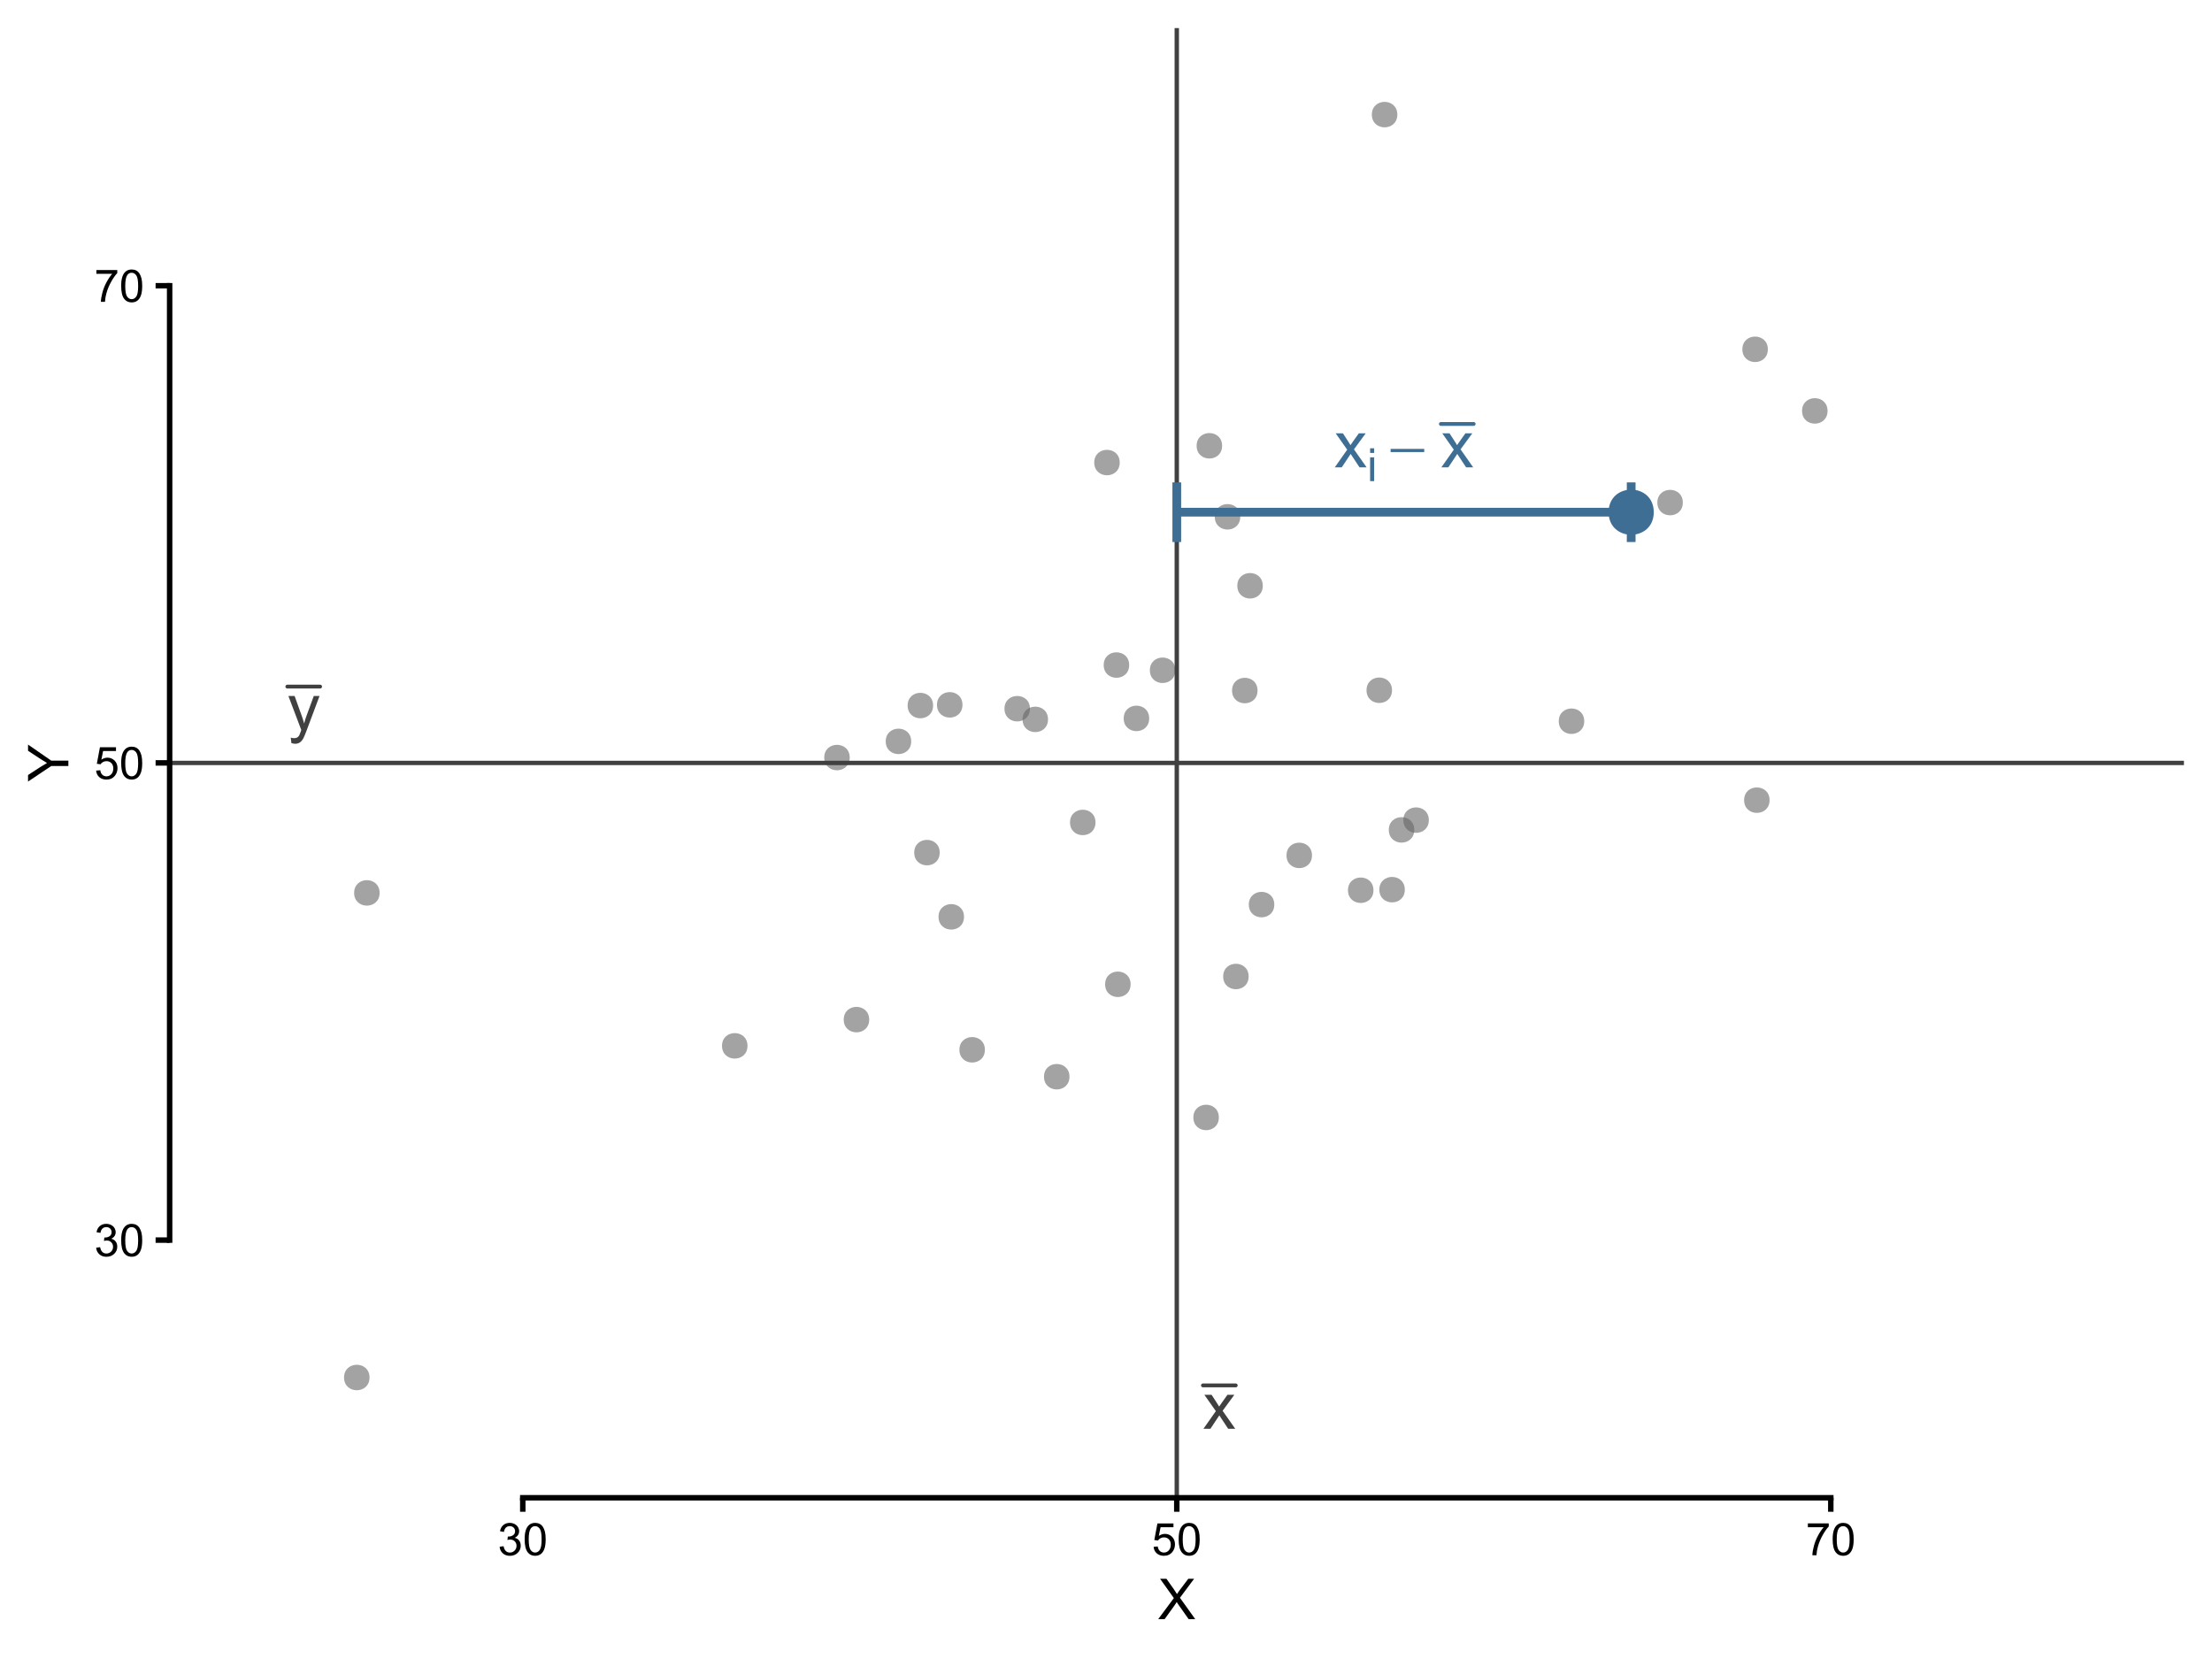
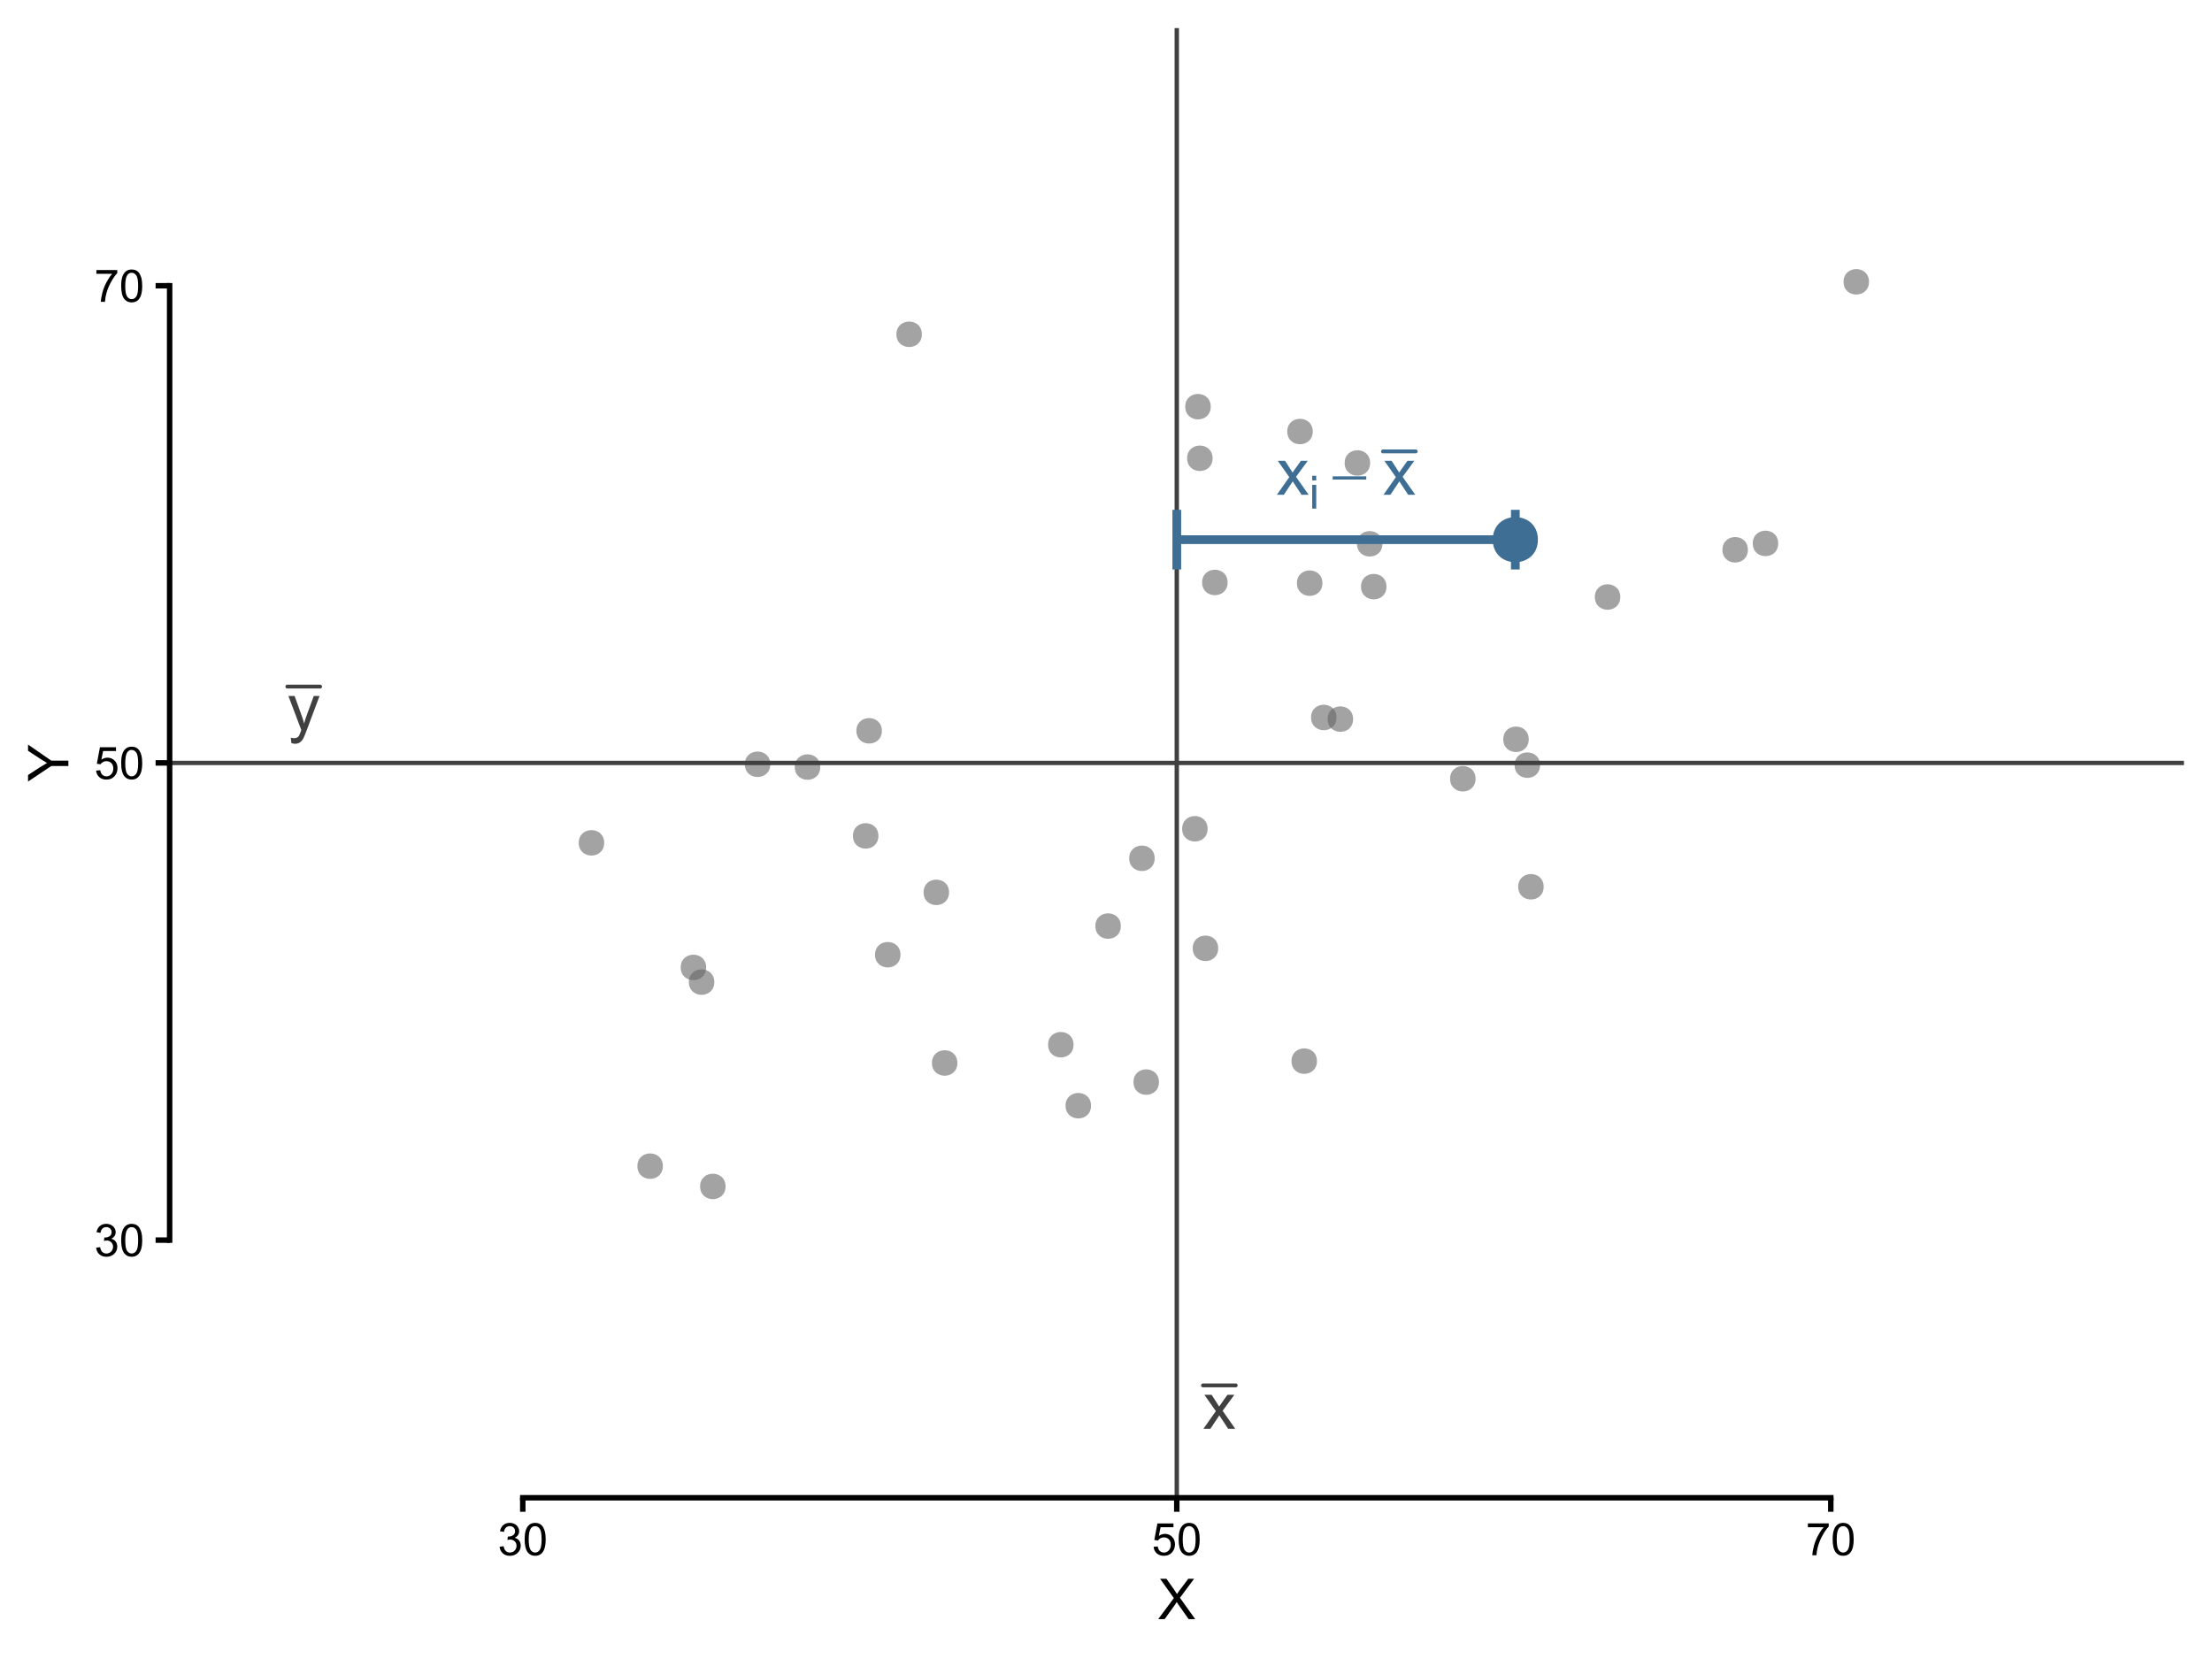
<svg xmlns="http://www.w3.org/2000/svg" xmlns:xlink="http://www.w3.org/1999/xlink" width="432pt" height="324pt" viewBox="0 0 432 324">
  <defs>
    <g>
      <g id="glyph-0-0">
        <path d="M 0.094 0 L 2.52 -3.449 L 0.273 -6.641 L 1.684 -6.641 L 2.699 -5.082 C 2.891 -4.785 3.047 -4.539 3.164 -4.34 C 3.344 -4.609 3.512 -4.852 3.668 -5.07 L 4.789 -6.641 L 6.133 -6.641 L 3.84 -3.512 L 6.309 0 L 4.926 0 L 3.562 -2.062 L 3.199 -2.621 L 1.457 0 Z M 0.094 0 " />
      </g>
      <g id="glyph-0-1">
        <path d="M 0.793 2.559 L 0.668 1.5 C 0.914 1.566 1.129 1.598 1.312 1.602 C 1.562 1.598 1.762 1.559 1.91 1.477 C 2.059 1.391 2.18 1.273 2.281 1.125 C 2.348 1.012 2.465 0.73 2.625 0.289 C 2.645 0.223 2.676 0.133 2.727 0.012 L 0.207 -6.641 L 1.418 -6.641 L 2.801 -2.793 C 2.98 -2.305 3.141 -1.793 3.281 -1.258 C 3.41 -1.77 3.562 -2.273 3.746 -2.77 L 5.164 -6.641 L 6.289 -6.641 L 3.762 0.113 C 3.488 0.84 3.277 1.344 3.133 1.621 C 2.93 1.988 2.699 2.258 2.445 2.434 C 2.184 2.605 1.875 2.695 1.52 2.695 C 1.301 2.695 1.059 2.648 0.793 2.559 Z M 0.793 2.559 " />
      </g>
      <g id="glyph-1-0">
        <path d="M 0.594 -5.508 L 0.594 -6.414 L 1.383 -6.414 L 1.383 -5.508 Z M 0.594 0 L 0.594 -4.648 L 1.383 -4.648 L 1.383 0 Z M 0.594 0 " />
      </g>
      <g id="glyph-2-0">
        <path d="M 0.23 -3.602 L 6.797 -3.602 L 6.797 -2.98 L 0.23 -2.98 Z M 0.23 -3.602 " />
      </g>
      <g id="glyph-3-0">
        <path d="M 0.371 -1.664 L 1.145 -1.766 C 1.23 -1.324 1.383 -1.008 1.598 -0.816 C 1.809 -0.621 2.066 -0.527 2.375 -0.527 C 2.734 -0.527 3.043 -0.652 3.297 -0.906 C 3.547 -1.156 3.672 -1.469 3.676 -1.844 C 3.672 -2.195 3.555 -2.488 3.324 -2.719 C 3.09 -2.949 2.797 -3.062 2.441 -3.066 C 2.293 -3.062 2.109 -3.035 1.895 -2.98 L 1.98 -3.66 C 2.031 -3.652 2.07 -3.648 2.105 -3.652 C 2.434 -3.648 2.73 -3.734 2.996 -3.91 C 3.254 -4.078 3.387 -4.344 3.391 -4.703 C 3.387 -4.984 3.289 -5.219 3.102 -5.406 C 2.906 -5.59 2.66 -5.684 2.359 -5.688 C 2.055 -5.684 1.805 -5.59 1.605 -5.402 C 1.402 -5.215 1.273 -4.93 1.219 -4.555 L 0.445 -4.691 C 0.539 -5.207 0.754 -5.609 1.09 -5.895 C 1.426 -6.18 1.844 -6.32 2.344 -6.324 C 2.688 -6.32 3.004 -6.246 3.293 -6.102 C 3.582 -5.953 3.801 -5.754 3.953 -5.5 C 4.105 -5.242 4.184 -4.973 4.184 -4.688 C 4.184 -4.414 4.109 -4.164 3.965 -3.945 C 3.816 -3.719 3.602 -3.543 3.316 -3.41 C 3.688 -3.324 3.977 -3.145 4.184 -2.875 C 4.391 -2.602 4.492 -2.262 4.496 -1.859 C 4.492 -1.305 4.293 -0.84 3.895 -0.461 C 3.492 -0.078 2.984 0.109 2.371 0.113 C 1.816 0.109 1.355 -0.051 0.992 -0.379 C 0.625 -0.707 0.418 -1.137 0.371 -1.664 Z M 0.371 -1.664 " />
      </g>
      <g id="glyph-3-1">
        <path d="M 0.367 -3.105 C 0.363 -3.848 0.438 -4.445 0.594 -4.902 C 0.742 -5.355 0.973 -5.707 1.277 -5.953 C 1.578 -6.199 1.957 -6.32 2.418 -6.324 C 2.754 -6.32 3.051 -6.254 3.309 -6.121 C 3.562 -5.984 3.773 -5.789 3.938 -5.531 C 4.102 -5.273 4.23 -4.961 4.328 -4.594 C 4.422 -4.227 4.469 -3.73 4.473 -3.105 C 4.469 -2.367 4.395 -1.77 4.242 -1.316 C 4.09 -0.859 3.863 -0.508 3.562 -0.262 C 3.258 -0.016 2.875 0.105 2.418 0.109 C 1.809 0.105 1.332 -0.109 0.988 -0.547 C 0.57 -1.066 0.363 -1.922 0.367 -3.105 Z M 1.16 -3.105 C 1.16 -2.07 1.281 -1.379 1.523 -1.039 C 1.766 -0.695 2.062 -0.527 2.418 -0.527 C 2.773 -0.527 3.074 -0.699 3.316 -1.043 C 3.559 -1.387 3.68 -2.074 3.68 -3.105 C 3.68 -4.145 3.559 -4.832 3.316 -5.172 C 3.074 -5.512 2.77 -5.684 2.41 -5.684 C 2.051 -5.684 1.77 -5.531 1.559 -5.234 C 1.293 -4.844 1.16 -4.137 1.16 -3.105 Z M 1.16 -3.105 " />
      </g>
      <g id="glyph-3-2">
        <path d="M 0.367 -1.648 L 1.176 -1.719 C 1.234 -1.32 1.375 -1.023 1.594 -0.824 C 1.812 -0.625 2.078 -0.527 2.391 -0.527 C 2.762 -0.527 3.074 -0.668 3.336 -0.949 C 3.59 -1.23 3.719 -1.602 3.723 -2.066 C 3.719 -2.504 3.594 -2.852 3.348 -3.109 C 3.098 -3.363 2.773 -3.492 2.375 -3.492 C 2.125 -3.492 1.902 -3.434 1.703 -3.32 C 1.5 -3.207 1.344 -3.062 1.23 -2.883 L 0.504 -2.977 L 1.113 -6.215 L 4.246 -6.215 L 4.246 -5.473 L 1.73 -5.473 L 1.391 -3.781 C 1.766 -4.039 2.164 -4.172 2.582 -4.176 C 3.129 -4.172 3.594 -3.98 3.973 -3.605 C 4.352 -3.223 4.539 -2.734 4.543 -2.137 C 4.539 -1.562 4.375 -1.07 4.043 -0.656 C 3.637 -0.148 3.086 0.105 2.391 0.109 C 1.816 0.105 1.348 -0.051 0.984 -0.371 C 0.621 -0.691 0.414 -1.117 0.367 -1.648 Z M 0.367 -1.648 " />
      </g>
      <g id="glyph-3-3">
        <path d="M 0.418 -5.473 L 0.418 -6.219 L 4.496 -6.219 L 4.496 -5.617 C 4.09 -5.188 3.691 -4.621 3.301 -3.914 C 2.902 -3.203 2.602 -2.473 2.391 -1.73 C 2.234 -1.199 2.133 -0.625 2.094 0 L 1.297 0 C 1.305 -0.492 1.402 -1.09 1.59 -1.793 C 1.773 -2.496 2.043 -3.172 2.391 -3.824 C 2.738 -4.477 3.109 -5.027 3.504 -5.473 Z M 0.418 -5.473 " />
      </g>
      <g id="glyph-4-0">
        <path d="M 0.047 0 L 3.094 -4.102 L 0.406 -7.875 L 1.648 -7.875 L 3.078 -5.855 C 3.371 -5.434 3.582 -5.113 3.711 -4.887 C 3.883 -5.172 4.094 -5.469 4.336 -5.785 L 5.918 -7.875 L 7.051 -7.875 L 4.285 -4.164 L 7.266 0 L 5.977 0 L 3.996 -2.809 C 3.883 -2.965 3.766 -3.141 3.652 -3.336 C 3.473 -3.047 3.348 -2.852 3.277 -2.746 L 1.301 0 Z M 0.047 0 " />
      </g>
      <g id="glyph-5-0">
        <path d="M 0 -3.066 L -3.336 -3.066 L -7.875 -0.031 L -7.875 -1.301 L -5.5 -2.852 C -5.055 -3.137 -4.609 -3.402 -4.168 -3.652 C -4.574 -3.887 -5.039 -4.176 -5.559 -4.512 L -7.875 -6.039 L -7.875 -7.25 L -3.336 -4.109 L 0 -4.109 Z M 0 -3.066 " />
      </g>
    </g>
    <clipPath id="clip-0">
      <path clip-rule="nonzero" d="M 33.129 5.48 L 426.523 5.48 L 426.523 292.512 L 33.129 292.512 Z M 33.129 5.48 " />
    </clipPath>
    <clipPath id="clip-1">
      <path clip-rule="nonzero" d="M 229 5.48 L 231 5.48 L 231 292.512 L 229 292.512 Z M 229 5.48 " />
    </clipPath>
    <clipPath id="clip-2">
      <path clip-rule="nonzero" d="M 33.129 148 L 426.523 148 L 426.523 150 L 33.129 150 Z M 33.129 148 " />
    </clipPath>
  </defs>
  <rect x="-43.2" y="-32.4" width="518.4" height="388.8" fill="rgb(100%, 100%, 100%)" fill-opacity="1" />
  <rect x="-43.2" y="-32.4" width="518.4" height="388.8" fill="rgb(100%, 100%, 100%)" fill-opacity="1" />
  <path fill="none" stroke-width="1.067" stroke-linecap="round" stroke-linejoin="round" stroke="rgb(100%, 100%, 100%)" stroke-opacity="1" stroke-miterlimit="10" d="M 0 324 L 432 324 L 432 0 L 0 0 Z M 0 324 " />
  <g clip-path="url(#clip-0)">
    <path fill-rule="nonzero" fill="rgb(100%, 100%, 100%)" fill-opacity="1" d="M 33.129 292.508 L 426.523 292.508 L 426.523 5.477 L 33.129 5.477 Z M 33.129 292.508 " />
  </g>
-   <path fill-rule="nonzero" fill="rgb(40%, 40%, 40%)" fill-opacity="0.6" d="M 268.234 173.863 C 268.234 177.18 263.258 177.18 263.258 173.863 C 263.258 170.547 268.234 170.547 268.234 173.863 " />
-   <path fill-rule="nonzero" fill="rgb(40%, 40%, 40%)" fill-opacity="0.6" d="M 165.949 147.949 C 165.949 151.266 160.973 151.266 160.973 147.949 C 160.973 144.633 165.949 144.633 165.949 147.949 " />
-   <path fill-rule="nonzero" fill="rgb(40%, 40%, 40%)" fill-opacity="0.6" d="M 243.859 190.707 C 243.859 194.027 238.883 194.027 238.883 190.707 C 238.883 187.391 243.859 187.391 243.859 190.707 " />
-   <path fill-rule="nonzero" fill="rgb(40%, 40%, 40%)" fill-opacity="0.6" d="M 229.543 130.902 C 229.543 134.223 224.566 134.223 224.566 130.902 C 224.566 127.586 229.543 127.586 229.543 130.902 " />
-   <path fill-rule="nonzero" fill="rgb(40%, 40%, 40%)" fill-opacity="0.6" d="M 192.348 205.02 C 192.348 208.34 187.371 208.34 187.371 205.02 C 187.371 201.703 192.348 201.703 192.348 205.02 " />
-   <path fill-rule="nonzero" fill="rgb(40%, 40%, 40%)" fill-opacity="0.6" d="M 74.137 174.383 C 74.137 177.699 69.16 177.699 69.16 174.383 C 69.16 171.062 74.137 171.062 74.137 174.383 " />
-   <path fill-rule="nonzero" fill="rgb(40%, 40%, 40%)" fill-opacity="0.6" d="M 187.969 137.652 C 187.969 140.973 182.992 140.973 182.992 137.652 C 182.992 134.336 187.969 134.336 187.969 137.652 " />
-   <path fill-rule="nonzero" fill="rgb(40%, 40%, 40%)" fill-opacity="0.6" d="M 169.754 199.129 C 169.754 202.445 164.777 202.445 164.777 199.129 C 164.777 195.812 169.754 195.812 169.754 199.129 " />
-   <path fill-rule="nonzero" fill="rgb(40%, 40%, 40%)" fill-opacity="0.6" d="M 242.219 100.934 C 242.219 104.25 237.242 104.25 237.242 100.934 C 237.242 97.617 242.219 97.617 242.219 100.934 " />
-   <path fill-rule="nonzero" fill="rgb(40%, 40%, 40%)" fill-opacity="0.6" d="M 204.676 140.492 C 204.676 143.809 199.699 143.809 199.699 140.492 C 199.699 137.176 204.676 137.176 204.676 140.492 " />
-   <path fill-rule="nonzero" fill="rgb(40%, 40%, 40%)" fill-opacity="0.6" d="M 208.867 210.281 C 208.867 213.598 203.891 213.598 203.891 210.281 C 203.891 206.961 208.867 206.961 208.867 210.281 " />
-   <path fill-rule="nonzero" fill="rgb(40%, 40%, 40%)" fill-opacity="0.6" d="M 188.27 179.059 C 188.27 182.375 183.293 182.375 183.293 179.059 C 183.293 175.738 188.27 175.738 188.27 179.059 " />
-   <path fill-rule="nonzero" fill="rgb(40%, 40%, 40%)" fill-opacity="0.6" d="M 220.805 192.23 C 220.805 195.551 215.828 195.551 215.828 192.23 C 215.828 188.914 220.805 188.914 220.805 192.23 " />
-   <path fill-rule="nonzero" fill="rgb(40%, 40%, 40%)" fill-opacity="0.6" d="M 220.527 129.883 C 220.527 133.203 215.551 133.203 215.551 129.883 C 215.551 126.566 220.527 126.566 220.527 129.883 " />
-   <path fill-rule="nonzero" fill="rgb(40%, 40%, 40%)" fill-opacity="0.6" d="M 72.168 269.023 C 72.168 272.344 67.191 272.344 67.191 269.023 C 67.191 265.707 72.168 265.707 72.168 269.023 " />
-   <path fill-rule="nonzero" fill="rgb(40%, 40%, 40%)" fill-opacity="0.6" d="M 321.055 100.031 C 321.055 103.348 316.078 103.348 316.078 100.031 C 316.078 96.711 321.055 96.711 321.055 100.031 " />
-   <path fill-rule="nonzero" fill="rgb(40%, 40%, 40%)" fill-opacity="0.6" d="M 274.359 173.75 C 274.359 177.066 269.383 177.066 269.383 173.75 C 269.383 170.434 274.359 170.434 274.359 173.75 " />
-   <path fill-rule="nonzero" fill="rgb(40%, 40%, 40%)" fill-opacity="0.6" d="M 248.867 176.664 C 248.867 179.984 243.891 179.984 243.891 176.664 C 243.891 173.348 248.867 173.348 248.867 176.664 " />
-   <path fill-rule="nonzero" fill="rgb(40%, 40%, 40%)" fill-opacity="0.6" d="M 183.523 166.516 C 183.523 169.832 178.547 169.832 178.547 166.516 C 178.547 163.195 183.523 163.195 183.523 166.516 " />
-   <path fill-rule="nonzero" fill="rgb(40%, 40%, 40%)" fill-opacity="0.6" d="M 279.047 160.168 C 279.047 163.488 274.07 163.488 274.07 160.168 C 274.07 156.852 279.047 156.852 279.047 160.168 " />
-   <path fill-rule="nonzero" fill="rgb(40%, 40%, 40%)" fill-opacity="0.6" d="M 213.949 160.621 C 213.949 163.938 208.973 163.938 208.973 160.621 C 208.973 157.305 213.949 157.305 213.949 160.621 " />
-   <path fill-rule="nonzero" fill="rgb(40%, 40%, 40%)" fill-opacity="0.6" d="M 224.434 140.305 C 224.434 143.621 219.457 143.621 219.457 140.305 C 219.457 136.984 224.434 136.984 224.434 140.305 " />
-   <path fill-rule="nonzero" fill="rgb(40%, 40%, 40%)" fill-opacity="0.6" d="M 145.984 204.254 C 145.984 207.57 141.008 207.57 141.008 204.254 C 141.008 200.934 145.984 200.934 145.984 204.254 " />
-   <path fill-rule="nonzero" fill="rgb(40%, 40%, 40%)" fill-opacity="0.6" d="M 328.652 98.152 C 328.652 101.469 323.676 101.469 323.676 98.152 C 323.676 94.836 328.652 94.836 328.652 98.152 " />
-   <path fill-rule="nonzero" fill="rgb(40%, 40%, 40%)" fill-opacity="0.6" d="M 238.039 218.238 C 238.039 221.555 233.062 221.555 233.062 218.238 C 233.062 214.922 238.039 214.922 238.039 218.238 " />
-   <path fill-rule="nonzero" fill="rgb(40%, 40%, 40%)" fill-opacity="0.6" d="M 356.918 80.25 C 356.918 83.566 351.941 83.566 351.941 80.25 C 351.941 76.93 356.918 76.93 356.918 80.25 " />
-   <path fill-rule="nonzero" fill="rgb(40%, 40%, 40%)" fill-opacity="0.6" d="M 345.598 156.27 C 345.598 159.586 340.621 159.586 340.621 156.27 C 340.621 152.953 345.598 152.953 345.598 156.27 " />
-   <path fill-rule="nonzero" fill="rgb(40%, 40%, 40%)" fill-opacity="0.6" d="M 238.676 87.062 C 238.676 90.379 233.699 90.379 233.699 87.062 C 233.699 83.746 238.676 83.746 238.676 87.062 " />
-   <path fill-rule="nonzero" fill="rgb(40%, 40%, 40%)" fill-opacity="0.6" d="M 276.207 162.078 C 276.207 165.395 271.23 165.395 271.23 162.078 C 271.23 158.758 276.207 158.758 276.207 162.078 " />
-   <path fill-rule="nonzero" fill="rgb(40%, 40%, 40%)" fill-opacity="0.6" d="M 345.258 68.219 C 345.258 71.539 340.281 71.539 340.281 68.219 C 340.281 64.902 345.258 64.902 345.258 68.219 " />
-   <path fill-rule="nonzero" fill="rgb(40%, 40%, 40%)" fill-opacity="0.6" d="M 201.148 138.406 C 201.148 141.727 196.172 141.727 196.172 138.406 C 196.172 135.09 201.148 135.09 201.148 138.406 " />
-   <path fill-rule="nonzero" fill="rgb(40%, 40%, 40%)" fill-opacity="0.6" d="M 245.594 134.859 C 245.594 138.18 240.617 138.18 240.617 134.859 C 240.617 131.543 245.594 131.543 245.594 134.859 " />
-   <path fill-rule="nonzero" fill="rgb(40%, 40%, 40%)" fill-opacity="0.6" d="M 218.68 90.336 C 218.68 93.652 213.703 93.652 213.703 90.336 C 213.703 87.02 218.68 87.02 218.68 90.336 " />
-   <path fill-rule="nonzero" fill="rgb(40%, 40%, 40%)" fill-opacity="0.6" d="M 256.23 167.059 C 256.23 170.375 251.254 170.375 251.254 167.059 C 251.254 163.738 256.23 163.738 256.23 167.059 " />
-   <path fill-rule="nonzero" fill="rgb(40%, 40%, 40%)" fill-opacity="0.6" d="M 246.621 114.402 C 246.621 117.719 241.645 117.719 241.645 114.402 C 241.645 111.082 246.621 111.082 246.621 114.402 " />
-   <path fill-rule="nonzero" fill="rgb(40%, 40%, 40%)" fill-opacity="0.6" d="M 309.398 140.852 C 309.398 144.168 304.422 144.168 304.422 140.852 C 304.422 137.535 309.398 137.535 309.398 140.852 " />
-   <path fill-rule="nonzero" fill="rgb(40%, 40%, 40%)" fill-opacity="0.6" d="M 272.895 22.383 C 272.895 25.699 267.918 25.699 267.918 22.383 C 267.918 19.062 272.895 19.062 272.895 22.383 " />
-   <path fill-rule="nonzero" fill="rgb(40%, 40%, 40%)" fill-opacity="0.6" d="M 177.957 144.789 C 177.957 148.105 172.98 148.105 172.98 144.789 C 172.98 141.473 177.957 141.473 177.957 144.789 " />
-   <path fill-rule="nonzero" fill="rgb(40%, 40%, 40%)" fill-opacity="0.6" d="M 271.855 134.805 C 271.855 138.125 266.879 138.125 266.879 134.805 C 266.879 131.488 271.855 131.488 271.855 134.805 " />
-   <path fill-rule="nonzero" fill="rgb(40%, 40%, 40%)" fill-opacity="0.6" d="M 182.234 137.793 C 182.234 141.109 177.258 141.109 177.258 137.793 C 177.258 134.477 182.234 134.477 182.234 137.793 " />
+   <path fill-rule="nonzero" fill="rgb(40%, 40%, 40%)" fill-opacity="0.6" d="M 160.195 149.809 C 160.195 153.125 155.219 153.125 155.219 149.809 C 155.219 146.488 160.195 146.488 160.195 149.809 " />
+   <path fill-rule="nonzero" fill="rgb(40%, 40%, 40%)" fill-opacity="0.6" d="M 175.863 186.453 C 175.863 189.77 170.887 189.77 170.887 186.453 C 170.887 183.137 175.863 183.137 175.863 186.453 " />
+   <path fill-rule="nonzero" fill="rgb(40%, 40%, 40%)" fill-opacity="0.6" d="M 185.348 174.273 C 185.348 177.594 180.371 177.594 180.371 174.273 C 180.371 170.957 185.348 170.957 185.348 174.273 " />
+   <path fill-rule="nonzero" fill="rgb(40%, 40%, 40%)" fill-opacity="0.6" d="M 270.777 114.57 C 270.777 117.891 265.801 117.891 265.801 114.57 C 265.801 111.254 270.777 111.254 270.777 114.57 " />
+   <path fill-rule="nonzero" fill="rgb(40%, 40%, 40%)" fill-opacity="0.6" d="M 341.363 107.375 C 341.363 110.691 336.387 110.691 336.387 107.375 C 336.387 104.059 341.363 104.059 341.363 107.375 " />
+   <path fill-rule="nonzero" fill="rgb(40%, 40%, 40%)" fill-opacity="0.6" d="M 269.988 106.207 C 269.988 109.523 265.012 109.523 265.012 106.207 C 265.012 102.891 269.988 102.891 269.988 106.207 " />
+   <path fill-rule="nonzero" fill="rgb(40%, 40%, 40%)" fill-opacity="0.6" d="M 150.438 149.262 C 150.438 152.582 145.461 152.582 145.461 149.262 C 145.461 145.945 150.438 145.945 150.438 149.262 " />
+   <path fill-rule="nonzero" fill="rgb(40%, 40%, 40%)" fill-opacity="0.6" d="M 180.043 65.285 C 180.043 68.605 175.066 68.605 175.066 65.285 C 175.066 61.969 180.043 61.969 180.043 65.285 " />
+   <path fill-rule="nonzero" fill="rgb(40%, 40%, 40%)" fill-opacity="0.6" d="M 118 164.605 C 118 167.922 113.023 167.922 113.023 164.605 C 113.023 161.285 118 161.285 118 164.605 " />
+   <path fill-rule="nonzero" fill="rgb(40%, 40%, 40%)" fill-opacity="0.6" d="M 172.227 142.73 C 172.227 146.047 167.25 146.047 167.25 142.73 C 167.25 139.41 172.227 139.41 172.227 142.73 " />
+   <path fill-rule="nonzero" fill="rgb(40%, 40%, 40%)" fill-opacity="0.6" d="M 129.457 227.746 C 129.457 231.062 124.48 231.062 124.48 227.746 C 124.48 224.43 129.457 224.43 129.457 227.746 " />
+   <path fill-rule="nonzero" fill="rgb(40%, 40%, 40%)" fill-opacity="0.6" d="M 186.98 207.598 C 186.98 210.918 182.004 210.918 182.004 207.598 C 182.004 204.281 186.98 204.281 186.98 207.598 " />
+   <path fill-rule="nonzero" fill="rgb(40%, 40%, 40%)" fill-opacity="0.6" d="M 258.266 113.891 C 258.266 117.207 253.289 117.207 253.289 113.891 C 253.289 110.57 258.266 110.57 258.266 113.891 " />
+   <path fill-rule="nonzero" fill="rgb(40%, 40%, 40%)" fill-opacity="0.6" d="M 301.477 173.184 C 301.477 176.504 296.5 176.504 296.5 173.184 C 296.5 169.867 301.477 169.867 301.477 173.184 " />
+   <path fill-rule="nonzero" fill="rgb(40%, 40%, 40%)" fill-opacity="0.6" d="M 209.664 204.031 C 209.664 207.348 204.688 207.348 204.688 204.031 C 204.688 200.715 209.664 200.715 209.664 204.031 " />
+   <path fill-rule="nonzero" fill="rgb(40%, 40%, 40%)" fill-opacity="0.6" d="M 137.914 188.938 C 137.914 192.254 132.938 192.254 132.938 188.938 C 132.938 185.617 137.914 185.617 137.914 188.938 " />
+   <path fill-rule="nonzero" fill="rgb(40%, 40%, 40%)" fill-opacity="0.6" d="M 288.176 152.086 C 288.176 155.406 283.199 155.406 283.199 152.086 C 283.199 148.77 288.176 148.77 288.176 152.086 " />
+   <path fill-rule="nonzero" fill="rgb(40%, 40%, 40%)" fill-opacity="0.6" d="M 226.34 211.328 C 226.34 214.645 221.363 214.645 221.363 211.328 C 221.363 208.012 226.34 208.012 226.34 211.328 " />
+   <path fill-rule="nonzero" fill="rgb(40%, 40%, 40%)" fill-opacity="0.6" d="M 225.504 167.625 C 225.504 170.945 220.527 170.945 220.527 167.625 C 220.527 164.309 225.504 164.309 225.504 167.625 " />
+   <path fill-rule="nonzero" fill="rgb(40%, 40%, 40%)" fill-opacity="0.6" d="M 365.016 55.039 C 365.016 58.355 360.039 58.355 360.039 55.039 C 360.039 51.719 365.016 51.719 365.016 55.039 " />
+   <path fill-rule="nonzero" fill="rgb(40%, 40%, 40%)" fill-opacity="0.6" d="M 298.43 105.395 C 298.43 108.715 293.453 108.715 293.453 105.395 C 293.453 102.078 298.43 102.078 298.43 105.395 " />
+   <path fill-rule="nonzero" fill="rgb(40%, 40%, 40%)" fill-opacity="0.6" d="M 235.848 161.863 C 235.848 165.18 230.871 165.18 230.871 161.863 C 230.871 158.543 235.848 158.543 235.848 161.863 " />
+   <path fill-rule="nonzero" fill="rgb(40%, 40%, 40%)" fill-opacity="0.6" d="M 237.91 185.207 C 237.91 188.527 232.934 188.527 232.934 185.207 C 232.934 181.891 237.91 181.891 237.91 185.207 " />
+   <path fill-rule="nonzero" fill="rgb(40%, 40%, 40%)" fill-opacity="0.6" d="M 141.703 231.707 C 141.703 235.027 136.727 235.027 136.727 231.707 C 136.727 228.391 141.703 228.391 141.703 231.707 " />
+   <path fill-rule="nonzero" fill="rgb(40%, 40%, 40%)" fill-opacity="0.6" d="M 298.559 144.383 C 298.559 147.703 293.582 147.703 293.582 144.383 C 293.582 141.066 298.559 141.066 298.559 144.383 " />
+   <path fill-rule="nonzero" fill="rgb(40%, 40%, 40%)" fill-opacity="0.6" d="M 316.445 116.598 C 316.445 119.914 311.469 119.914 311.469 116.598 C 311.469 113.277 316.445 113.277 316.445 116.598 " />
+   <path fill-rule="nonzero" fill="rgb(40%, 40%, 40%)" fill-opacity="0.6" d="M 139.508 191.801 C 139.508 195.121 134.531 195.121 134.531 191.801 C 134.531 188.484 139.508 188.484 139.508 191.801 " />
+   <path fill-rule="nonzero" fill="rgb(40%, 40%, 40%)" fill-opacity="0.6" d="M 239.75 113.754 C 239.75 117.07 234.773 117.07 234.773 113.754 C 234.773 110.434 239.75 110.434 239.75 113.754 " />
+   <path fill-rule="nonzero" fill="rgb(40%, 40%, 40%)" fill-opacity="0.6" d="M 236.453 79.422 C 236.453 82.742 231.477 82.742 231.477 79.422 C 231.477 76.105 236.453 76.105 236.453 79.422 " />
+   <path fill-rule="nonzero" fill="rgb(40%, 40%, 40%)" fill-opacity="0.6" d="M 264.262 140.438 C 264.262 143.758 259.285 143.758 259.285 140.438 C 259.285 137.121 264.262 137.121 264.262 140.438 " />
+   <path fill-rule="nonzero" fill="rgb(40%, 40%, 40%)" fill-opacity="0.6" d="M 347.285 106.129 C 347.285 109.445 342.309 109.445 342.309 106.129 C 342.309 102.809 347.285 102.809 347.285 106.129 " />
+   <path fill-rule="nonzero" fill="rgb(40%, 40%, 40%)" fill-opacity="0.6" d="M 300.773 149.434 C 300.773 152.754 295.797 152.754 295.797 149.434 C 295.797 146.117 300.773 146.117 300.773 149.434 " />
+   <path fill-rule="nonzero" fill="rgb(40%, 40%, 40%)" fill-opacity="0.6" d="M 213.078 215.938 C 213.078 219.258 208.102 219.258 208.102 215.938 C 208.102 212.621 213.078 212.621 213.078 215.938 " />
+   <path fill-rule="nonzero" fill="rgb(40%, 40%, 40%)" fill-opacity="0.6" d="M 256.375 84.277 C 256.375 87.594 251.398 87.594 251.398 84.277 C 251.398 80.961 256.375 80.961 256.375 84.277 " />
+   <path fill-rule="nonzero" fill="rgb(40%, 40%, 40%)" fill-opacity="0.6" d="M 267.586 90.414 C 267.586 93.73 262.609 93.73 262.609 90.414 C 262.609 87.098 267.586 87.098 267.586 90.414 " />
+   <path fill-rule="nonzero" fill="rgb(40%, 40%, 40%)" fill-opacity="0.6" d="M 171.551 163.25 C 171.551 166.566 166.574 166.566 166.574 163.25 C 166.574 159.934 171.551 159.934 171.551 163.25 " />
+   <path fill-rule="nonzero" fill="rgb(40%, 40%, 40%)" fill-opacity="0.6" d="M 261.02 140.121 C 261.02 143.438 256.043 143.438 256.043 140.121 C 256.043 136.801 261.02 136.801 261.02 140.121 " />
+   <path fill-rule="nonzero" fill="rgb(40%, 40%, 40%)" fill-opacity="0.6" d="M 257.203 207.234 C 257.203 210.555 252.227 210.555 252.227 207.234 C 252.227 203.918 257.203 203.918 257.203 207.234 " />
+   <path fill-rule="nonzero" fill="rgb(40%, 40%, 40%)" fill-opacity="0.6" d="M 236.82 89.504 C 236.82 92.82 231.844 92.82 231.844 89.504 C 231.844 86.184 236.82 86.184 236.82 89.504 " />
+   <path fill-rule="nonzero" fill="rgb(40%, 40%, 40%)" fill-opacity="0.6" d="M 218.898 180.859 C 218.898 184.176 213.922 184.176 213.922 180.859 C 213.922 177.543 218.898 177.543 218.898 180.859 " />
  <g clip-path="url(#clip-1)">
    <path fill="none" stroke-width="0.854" stroke-linecap="butt" stroke-linejoin="round" stroke="rgb(25.098%, 25.098%, 25.098%)" stroke-opacity="1" stroke-miterlimit="10" d="M 229.824 292.508 L 229.824 5.48 " />
  </g>
  <g clip-path="url(#clip-2)">
    <path fill="none" stroke-width="0.854" stroke-linecap="butt" stroke-linejoin="round" stroke="rgb(25.098%, 25.098%, 25.098%)" stroke-opacity="1" stroke-miterlimit="10" d="M 33.129 148.996 L 426.52 148.996 " />
  </g>
  <g fill="rgb(25.098%, 25.098%, 25.098%)" fill-opacity="1">
    <use xlink:href="#glyph-0-0" x="234.934" y="279.039" />
  </g>
  <path fill="none" stroke-width="0.75" stroke-linecap="round" stroke-linejoin="round" stroke="rgb(25.098%, 25.098%, 25.098%)" stroke-opacity="1" stroke-miterlimit="10" d="M 234.934 270.566 L 241.336 270.566 " />
  <g fill="rgb(25.098%, 25.098%, 25.098%)" fill-opacity="1">
    <use xlink:href="#glyph-0-1" x="56.117" y="142.562" />
  </g>
  <path fill="none" stroke-width="0.75" stroke-linecap="round" stroke-linejoin="round" stroke="rgb(25.098%, 25.098%, 25.098%)" stroke-opacity="1" stroke-miterlimit="10" d="M 56.117 134.09 L 62.52 134.09 " />
-   <path fill="none" stroke-width="1.707" stroke-linecap="butt" stroke-linejoin="round" stroke="rgb(24.706%, 43.137%, 58.039%)" stroke-opacity="1" stroke-miterlimit="10" d="M 318.566 105.855 L 318.566 94.207 " />
-   <path fill="none" stroke-width="1.707" stroke-linecap="butt" stroke-linejoin="round" stroke="rgb(24.706%, 43.137%, 58.039%)" stroke-opacity="1" stroke-miterlimit="10" d="M 318.566 100.031 L 229.824 100.031 " />
-   <path fill="none" stroke-width="1.707" stroke-linecap="butt" stroke-linejoin="round" stroke="rgb(24.706%, 43.137%, 58.039%)" stroke-opacity="1" stroke-miterlimit="10" d="M 229.824 105.855 L 229.824 94.207 " />
-   <path fill-rule="nonzero" fill="rgb(24.706%, 43.137%, 58.039%)" fill-opacity="1" d="M 322.977 100.031 C 322.977 105.91 314.16 105.91 314.16 100.031 C 314.16 94.152 322.977 94.152 322.977 100.031 " />
+   <path fill="none" stroke-width="1.707" stroke-linecap="butt" stroke-linejoin="round" stroke="rgb(24.706%, 43.137%, 58.039%)" stroke-opacity="1" stroke-miterlimit="10" d="M 295.941 111.219 L 295.941 99.57 " />
+   <path fill="none" stroke-width="1.707" stroke-linecap="butt" stroke-linejoin="round" stroke="rgb(24.706%, 43.137%, 58.039%)" stroke-opacity="1" stroke-miterlimit="10" d="M 295.941 105.395 L 229.824 105.395 " />
+   <path fill="none" stroke-width="1.707" stroke-linecap="butt" stroke-linejoin="round" stroke="rgb(24.706%, 43.137%, 58.039%)" stroke-opacity="1" stroke-miterlimit="10" d="M 229.824 111.219 L 229.824 99.57 " />
+   <path fill-rule="nonzero" fill="rgb(24.706%, 43.137%, 58.039%)" fill-opacity="1" d="M 300.352 105.395 C 300.352 111.273 291.531 111.273 291.531 105.395 C 291.531 99.516 300.352 99.516 300.352 105.395 " />
  <g fill="rgb(24.706%, 43.137%, 58.039%)" fill-opacity="1">
-     <use xlink:href="#glyph-0-0" x="260.586" y="91.27" />
+     <use xlink:href="#glyph-0-0" x="249.273" y="96.633" />
  </g>
  <g fill="rgb(24.706%, 43.137%, 58.039%)" fill-opacity="1">
-     <use xlink:href="#glyph-1-0" x="266.988" y="93.965" />
+     <use xlink:href="#glyph-1-0" x="255.676" y="99.332" />
  </g>
  <g fill="rgb(24.706%, 43.137%, 58.039%)" fill-opacity="1">
-     <use xlink:href="#glyph-2-0" x="271.352" y="91.27" />
+     <use xlink:href="#glyph-2-0" x="260.035" y="96.633" />
  </g>
  <g fill="rgb(24.706%, 43.137%, 58.039%)" fill-opacity="1">
-     <use xlink:href="#glyph-0-0" x="281.402" y="91.27" />
+     <use xlink:href="#glyph-0-0" x="270.09" y="96.633" />
  </g>
-   <path fill="none" stroke-width="0.75" stroke-linecap="round" stroke-linejoin="round" stroke="rgb(24.706%, 43.137%, 58.039%)" stroke-opacity="1" stroke-miterlimit="10" d="M 281.402 82.797 L 287.805 82.797 " />
+   <path fill="none" stroke-width="0.75" stroke-linecap="round" stroke-linejoin="round" stroke="rgb(24.706%, 43.137%, 58.039%)" stroke-opacity="1" stroke-miterlimit="10" d="M 270.09 88.16 L 276.492 88.16 " />
  <path fill="none" stroke-width="1.067" stroke-linecap="square" stroke-linejoin="round" stroke="rgb(0%, 0%, 0%)" stroke-opacity="1" stroke-miterlimit="10" d="M 33.129 242.188 L 33.129 55.805 " />
  <g fill="rgb(0%, 0%, 0%)" fill-opacity="1">
    <use xlink:href="#glyph-3-0" x="18.406" y="245.336" />
    <use xlink:href="#glyph-3-1" x="23.3" y="245.336" />
  </g>
  <g fill="rgb(0%, 0%, 0%)" fill-opacity="1">
    <use xlink:href="#glyph-3-2" x="18.406" y="152.145" />
    <use xlink:href="#glyph-3-1" x="23.3" y="152.145" />
  </g>
  <g fill="rgb(0%, 0%, 0%)" fill-opacity="1">
    <use xlink:href="#glyph-3-3" x="18.406" y="58.953" />
    <use xlink:href="#glyph-3-1" x="23.3" y="58.953" />
  </g>
  <path fill="none" stroke-width="1.067" stroke-linecap="butt" stroke-linejoin="round" stroke="rgb(0%, 0%, 0%)" stroke-opacity="1" stroke-miterlimit="10" d="M 30.387 242.188 L 33.129 242.188 " />
  <path fill="none" stroke-width="1.067" stroke-linecap="butt" stroke-linejoin="round" stroke="rgb(0%, 0%, 0%)" stroke-opacity="1" stroke-miterlimit="10" d="M 30.387 148.996 L 33.129 148.996 " />
  <path fill="none" stroke-width="1.067" stroke-linecap="butt" stroke-linejoin="round" stroke="rgb(0%, 0%, 0%)" stroke-opacity="1" stroke-miterlimit="10" d="M 30.387 55.805 L 33.129 55.805 " />
  <path fill="none" stroke-width="1.067" stroke-linecap="square" stroke-linejoin="round" stroke="rgb(0%, 0%, 0%)" stroke-opacity="1" stroke-miterlimit="10" d="M 102.098 292.508 L 357.551 292.508 " />
  <path fill="none" stroke-width="1.067" stroke-linecap="butt" stroke-linejoin="round" stroke="rgb(0%, 0%, 0%)" stroke-opacity="1" stroke-miterlimit="10" d="M 102.098 295.25 L 102.098 292.508 " />
  <path fill="none" stroke-width="1.067" stroke-linecap="butt" stroke-linejoin="round" stroke="rgb(0%, 0%, 0%)" stroke-opacity="1" stroke-miterlimit="10" d="M 229.824 295.25 L 229.824 292.508 " />
  <path fill="none" stroke-width="1.067" stroke-linecap="butt" stroke-linejoin="round" stroke="rgb(0%, 0%, 0%)" stroke-opacity="1" stroke-miterlimit="10" d="M 357.551 295.25 L 357.551 292.508 " />
  <g fill="rgb(0%, 0%, 0%)" fill-opacity="1">
    <use xlink:href="#glyph-3-0" x="97.203" y="303.738" />
    <use xlink:href="#glyph-3-1" x="102.097" y="303.738" />
  </g>
  <g fill="rgb(0%, 0%, 0%)" fill-opacity="1">
    <use xlink:href="#glyph-3-2" x="224.93" y="303.738" />
    <use xlink:href="#glyph-3-1" x="229.824" y="303.738" />
  </g>
  <g fill="rgb(0%, 0%, 0%)" fill-opacity="1">
    <use xlink:href="#glyph-3-3" x="352.656" y="303.738" />
    <use xlink:href="#glyph-3-1" x="357.55" y="303.738" />
  </g>
  <g fill="rgb(0%, 0%, 0%)" fill-opacity="1">
    <use xlink:href="#glyph-4-0" x="226.156" y="316.207" />
  </g>
  <g fill="rgb(0%, 0%, 0%)" fill-opacity="1">
    <use xlink:href="#glyph-5-0" x="13.352" y="152.664" />
  </g>
</svg>
